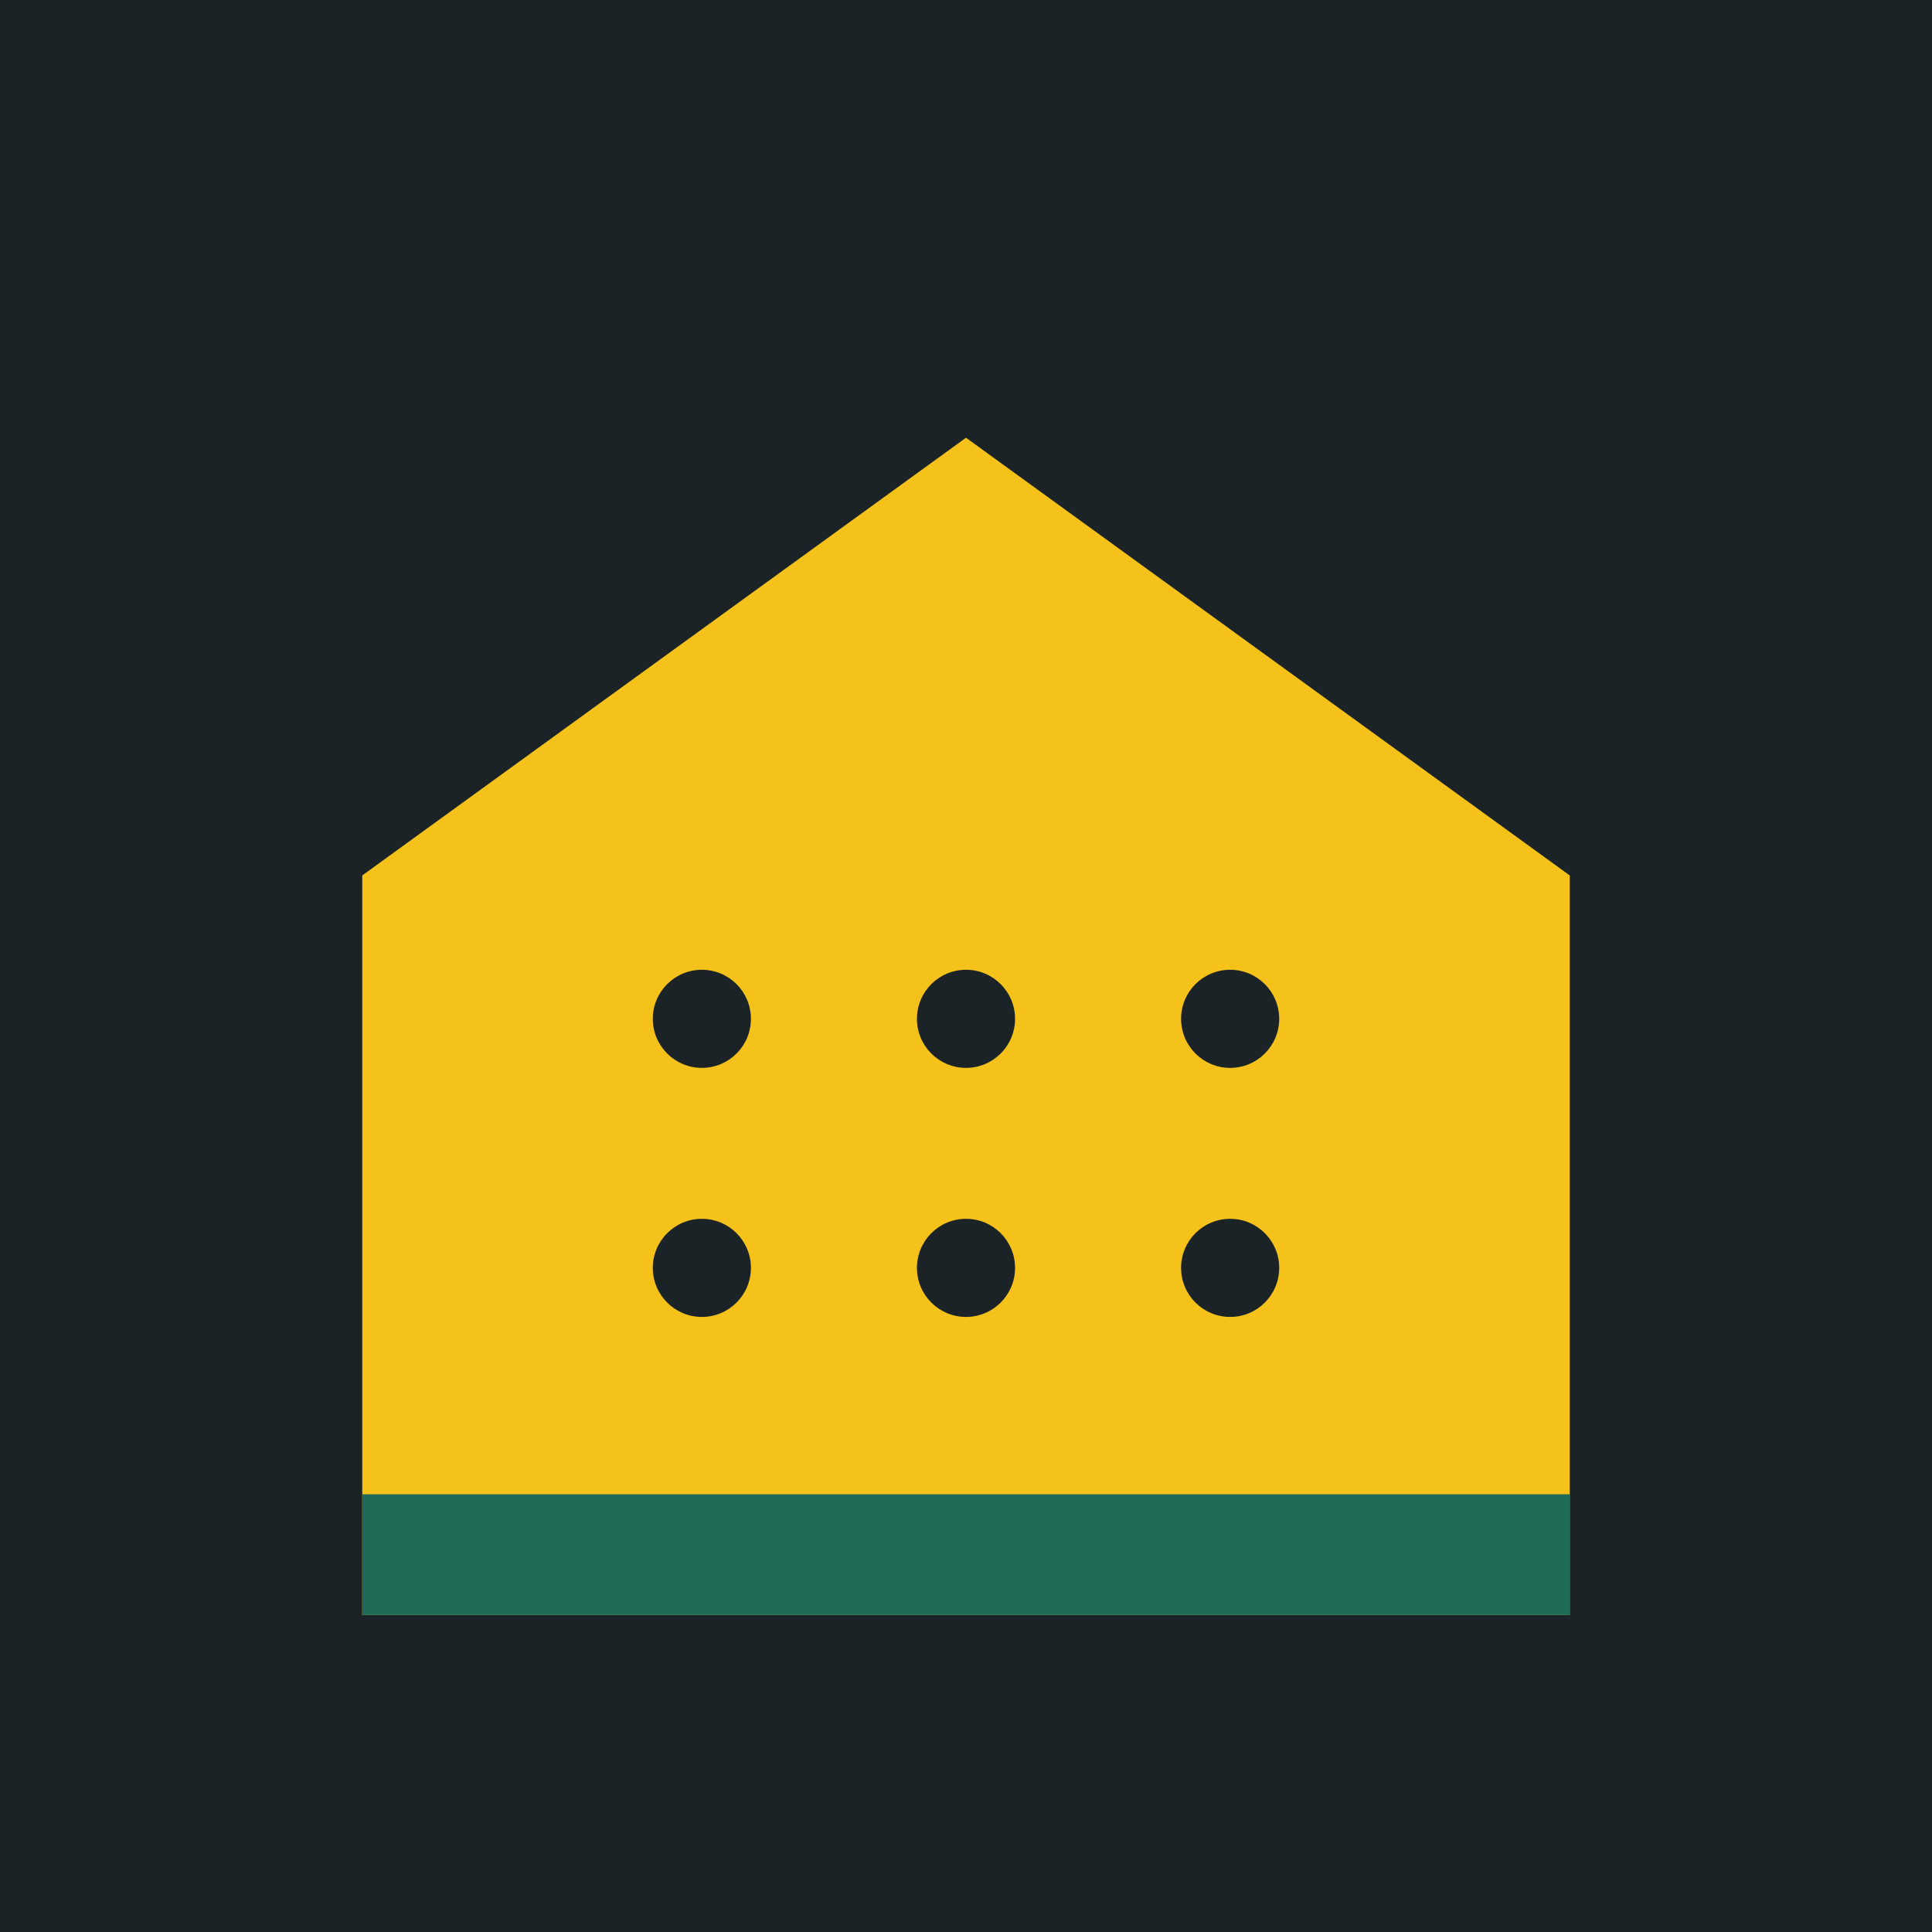
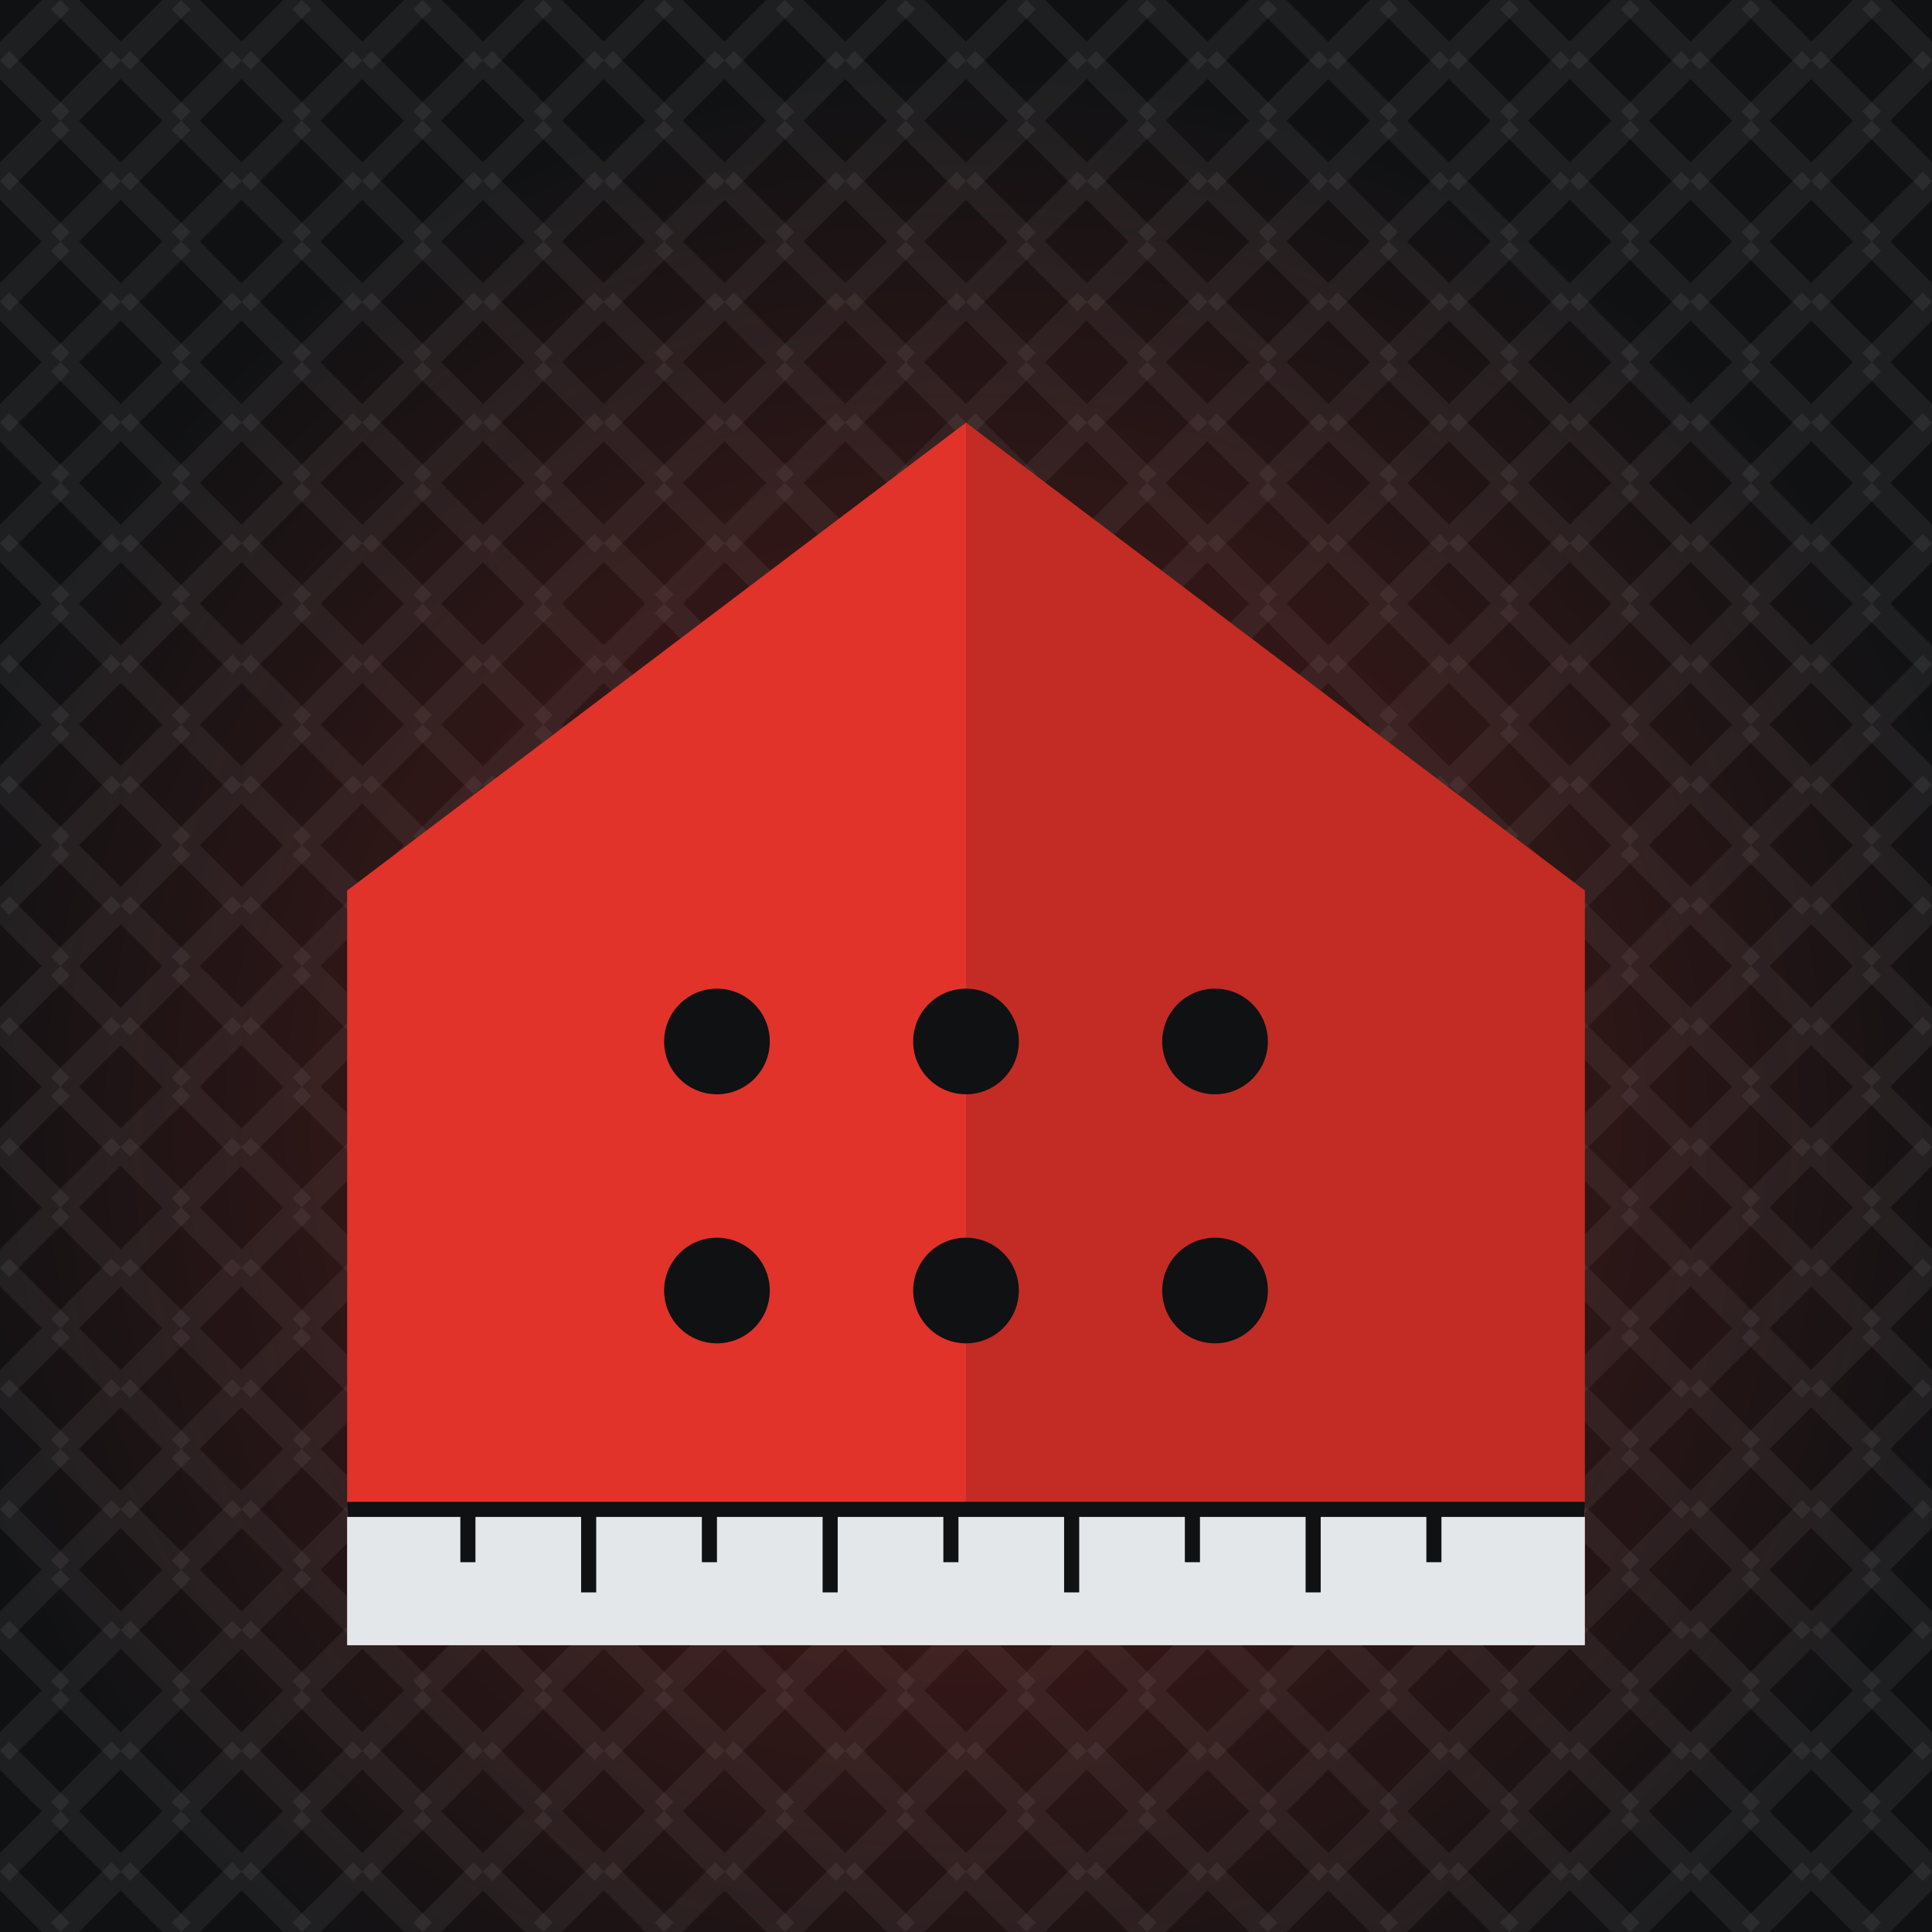
<svg xmlns="http://www.w3.org/2000/svg" viewBox="0 0 512 512">
-   <rect width="512" height="512" rx="0" fill="#1C2326" />
-   <g fill="#F4C21B">
-     <path d="M96 232L256 116l160 116v196H96z" />
+   <defs>
+     <pattern id="t" width="32" height="32" patternUnits="userSpaceOnUse">
+       <path d="M0 16L16 0M16 32L32 16" stroke="#FFFFFF" stroke-opacity=".06" stroke-width="7" />
+       <path d="M0 16L16 32M16 0L32 16" stroke="#FFFFFF" stroke-opacity=".06" stroke-width="7" />
+     </pattern>
+     <radialGradient id="g" cx="50%" cy="58%" r="55%">
+       <stop offset="0" stop-color="#E1332A" stop-opacity=".35" />
+       <stop offset="1" stop-color="#E1332A" stop-opacity="0" />
+     </radialGradient>
+   </defs>
+   <rect width="512" height="512" fill="#0F1113" />
+   <rect width="512" height="512" fill="url(#t)" />
+   <rect width="512" height="512" fill="url(#g)" />
+   <path d="M92 236L256 112l164 124v200H92z" fill="#E1332A" />
+   <path d="M256 112l164 124v200H256z" fill="#000" fill-opacity=".14" />
+   <g fill="#0F1113">
+     <circle cx="190" cy="276" r="14" />
+     <circle cx="256" cy="276" r="14" />
+     <circle cx="322" cy="276" r="14" />
+     <circle cx="190" cy="342" r="14" />
+     <circle cx="256" cy="342" r="14" />
+     <circle cx="322" cy="342" r="14" />
  </g>
-   <g fill="#1C2326">
-     <circle cx="186" cy="270" r="13" />
-     <circle cx="256" cy="270" r="13" />
-     <circle cx="326" cy="270" r="13" />
-     <circle cx="186" cy="336" r="13" />
-     <circle cx="256" cy="336" r="13" />
-     <circle cx="326" cy="336" r="13" />
+   <rect x="92" y="400" width="328" height="36" fill="#E4E7EA" />
+   <path d="M92 400h328" stroke="#0F1113" stroke-width="4" />
+   <g stroke="#0F1113" stroke-width="4">
+     <path d="M124 400v14M156 400v22M188 400v14M220 400v22M252 400v14M284 400v22M316 400v14M348 400v22M380 400v14" />
  </g>
-   <rect x="96" y="396" width="320" height="32" fill="#1F6B57" />
</svg>
